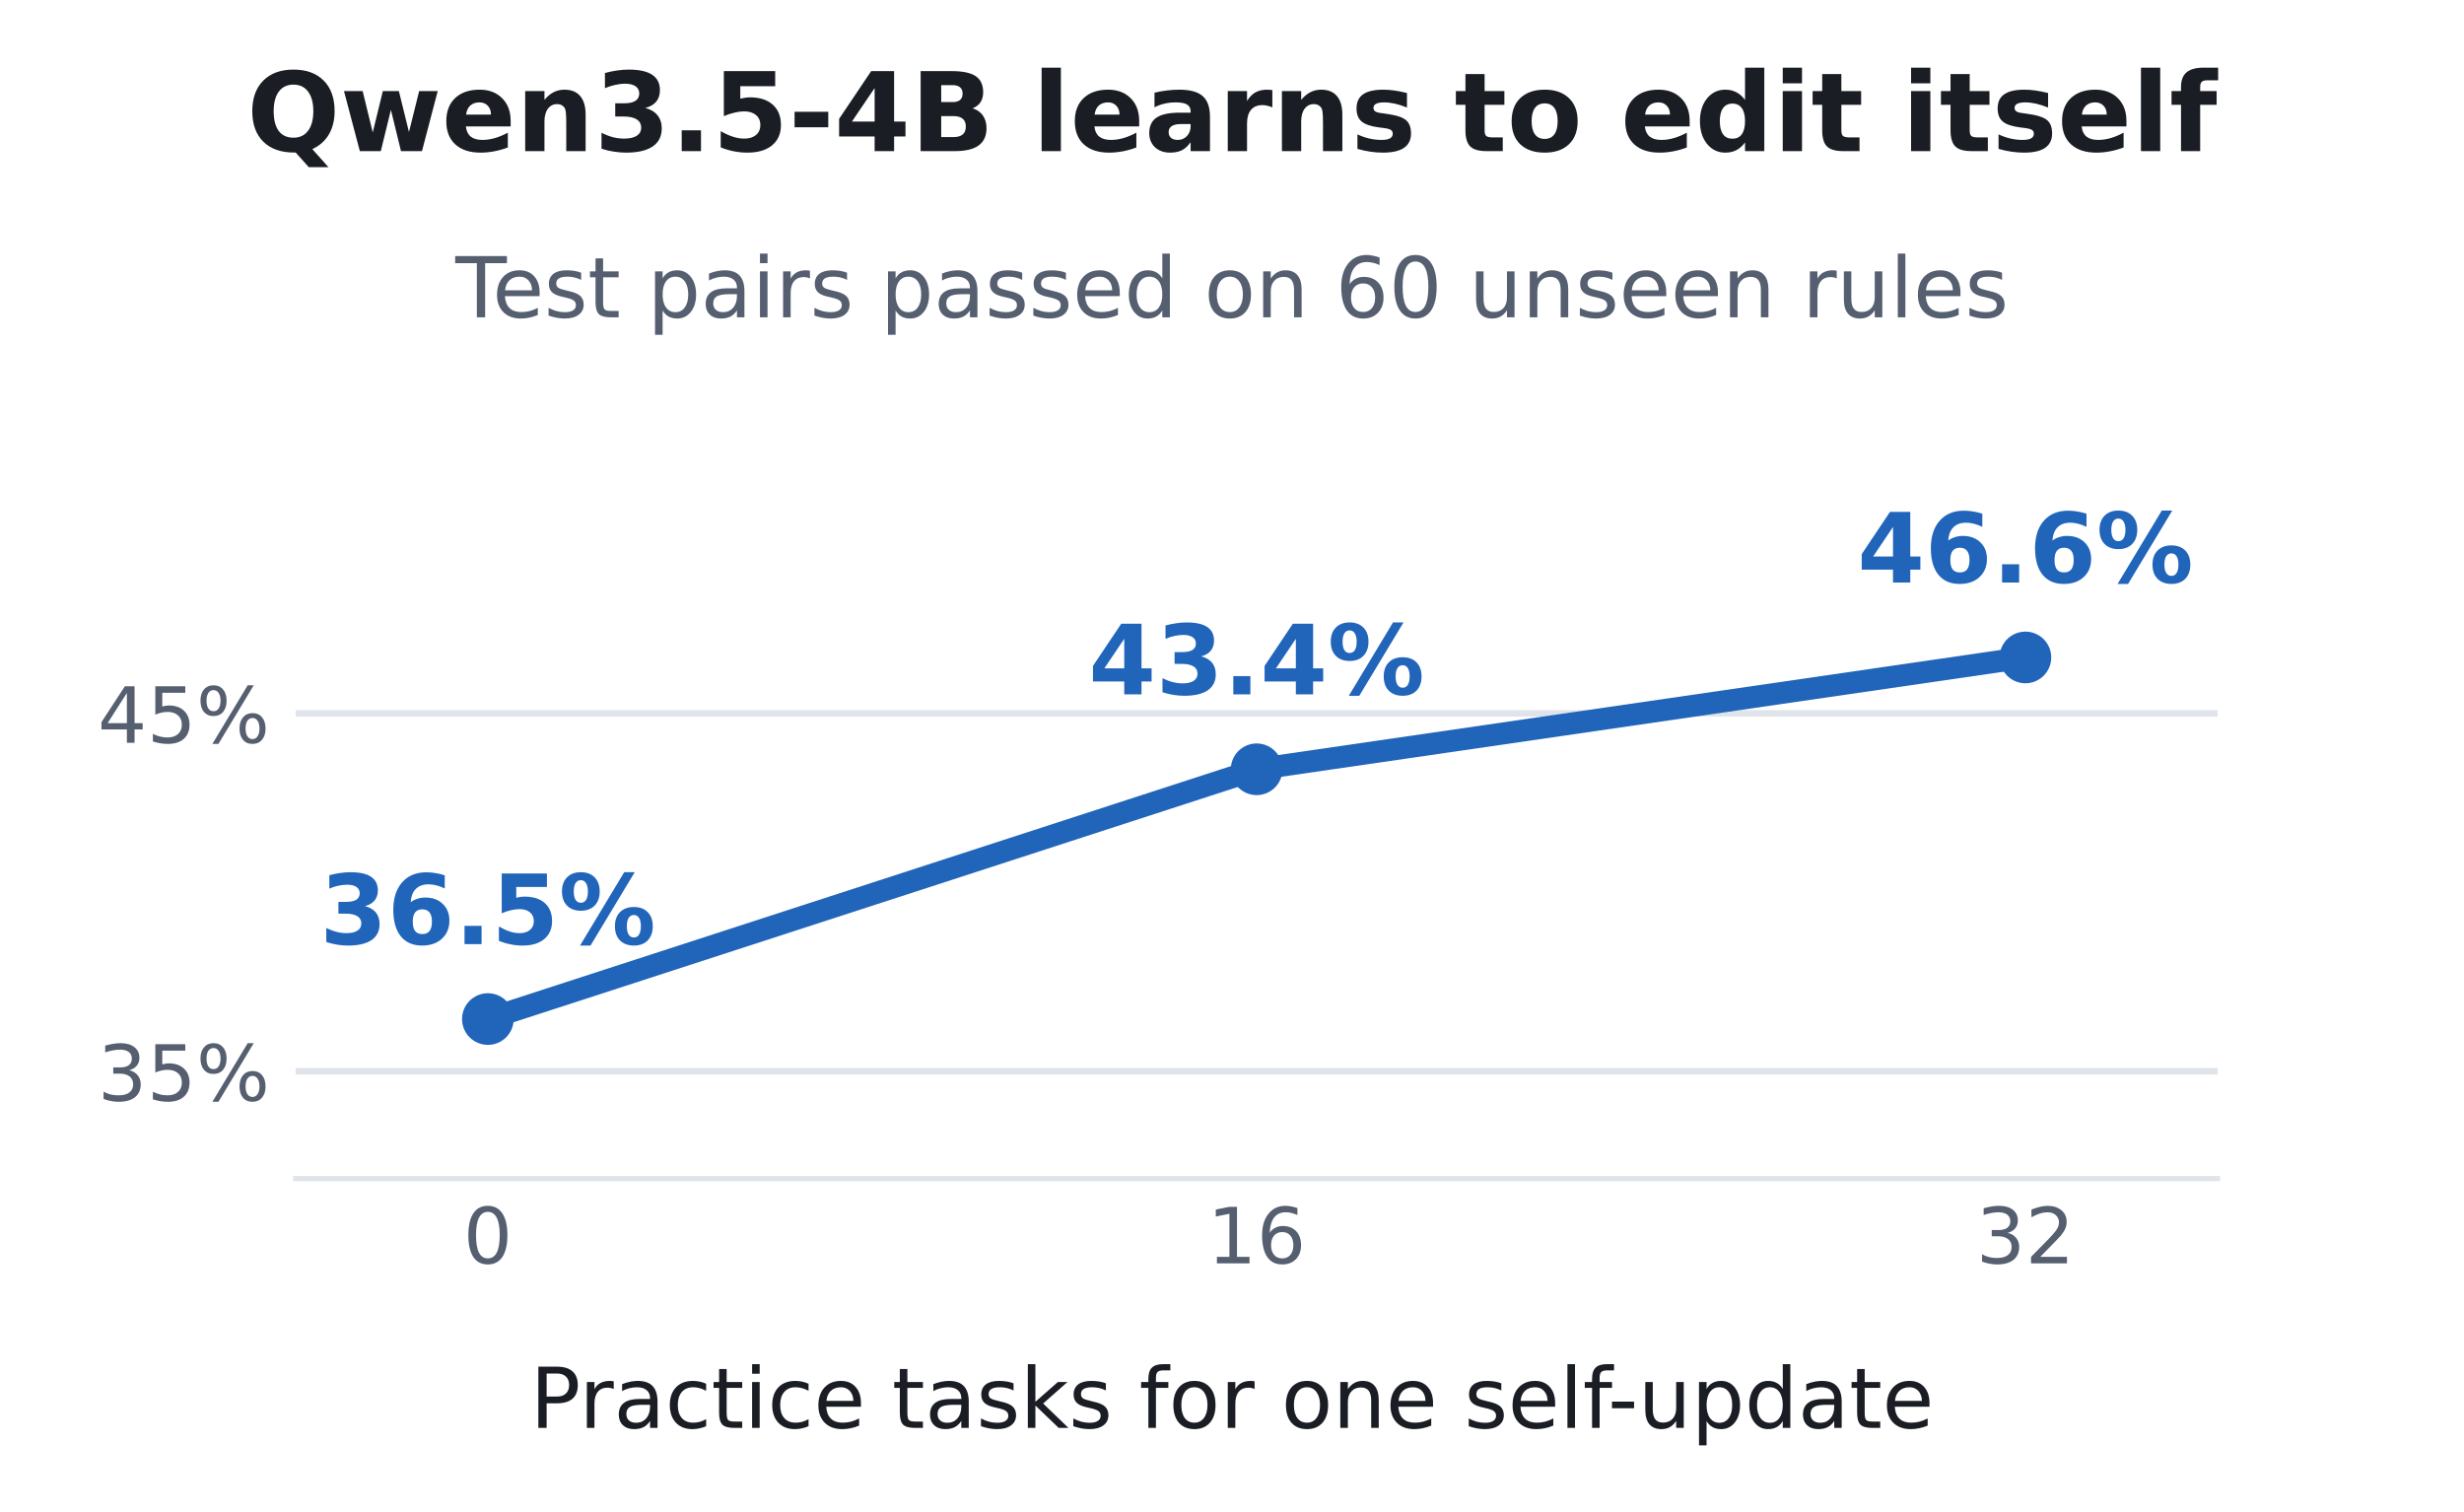
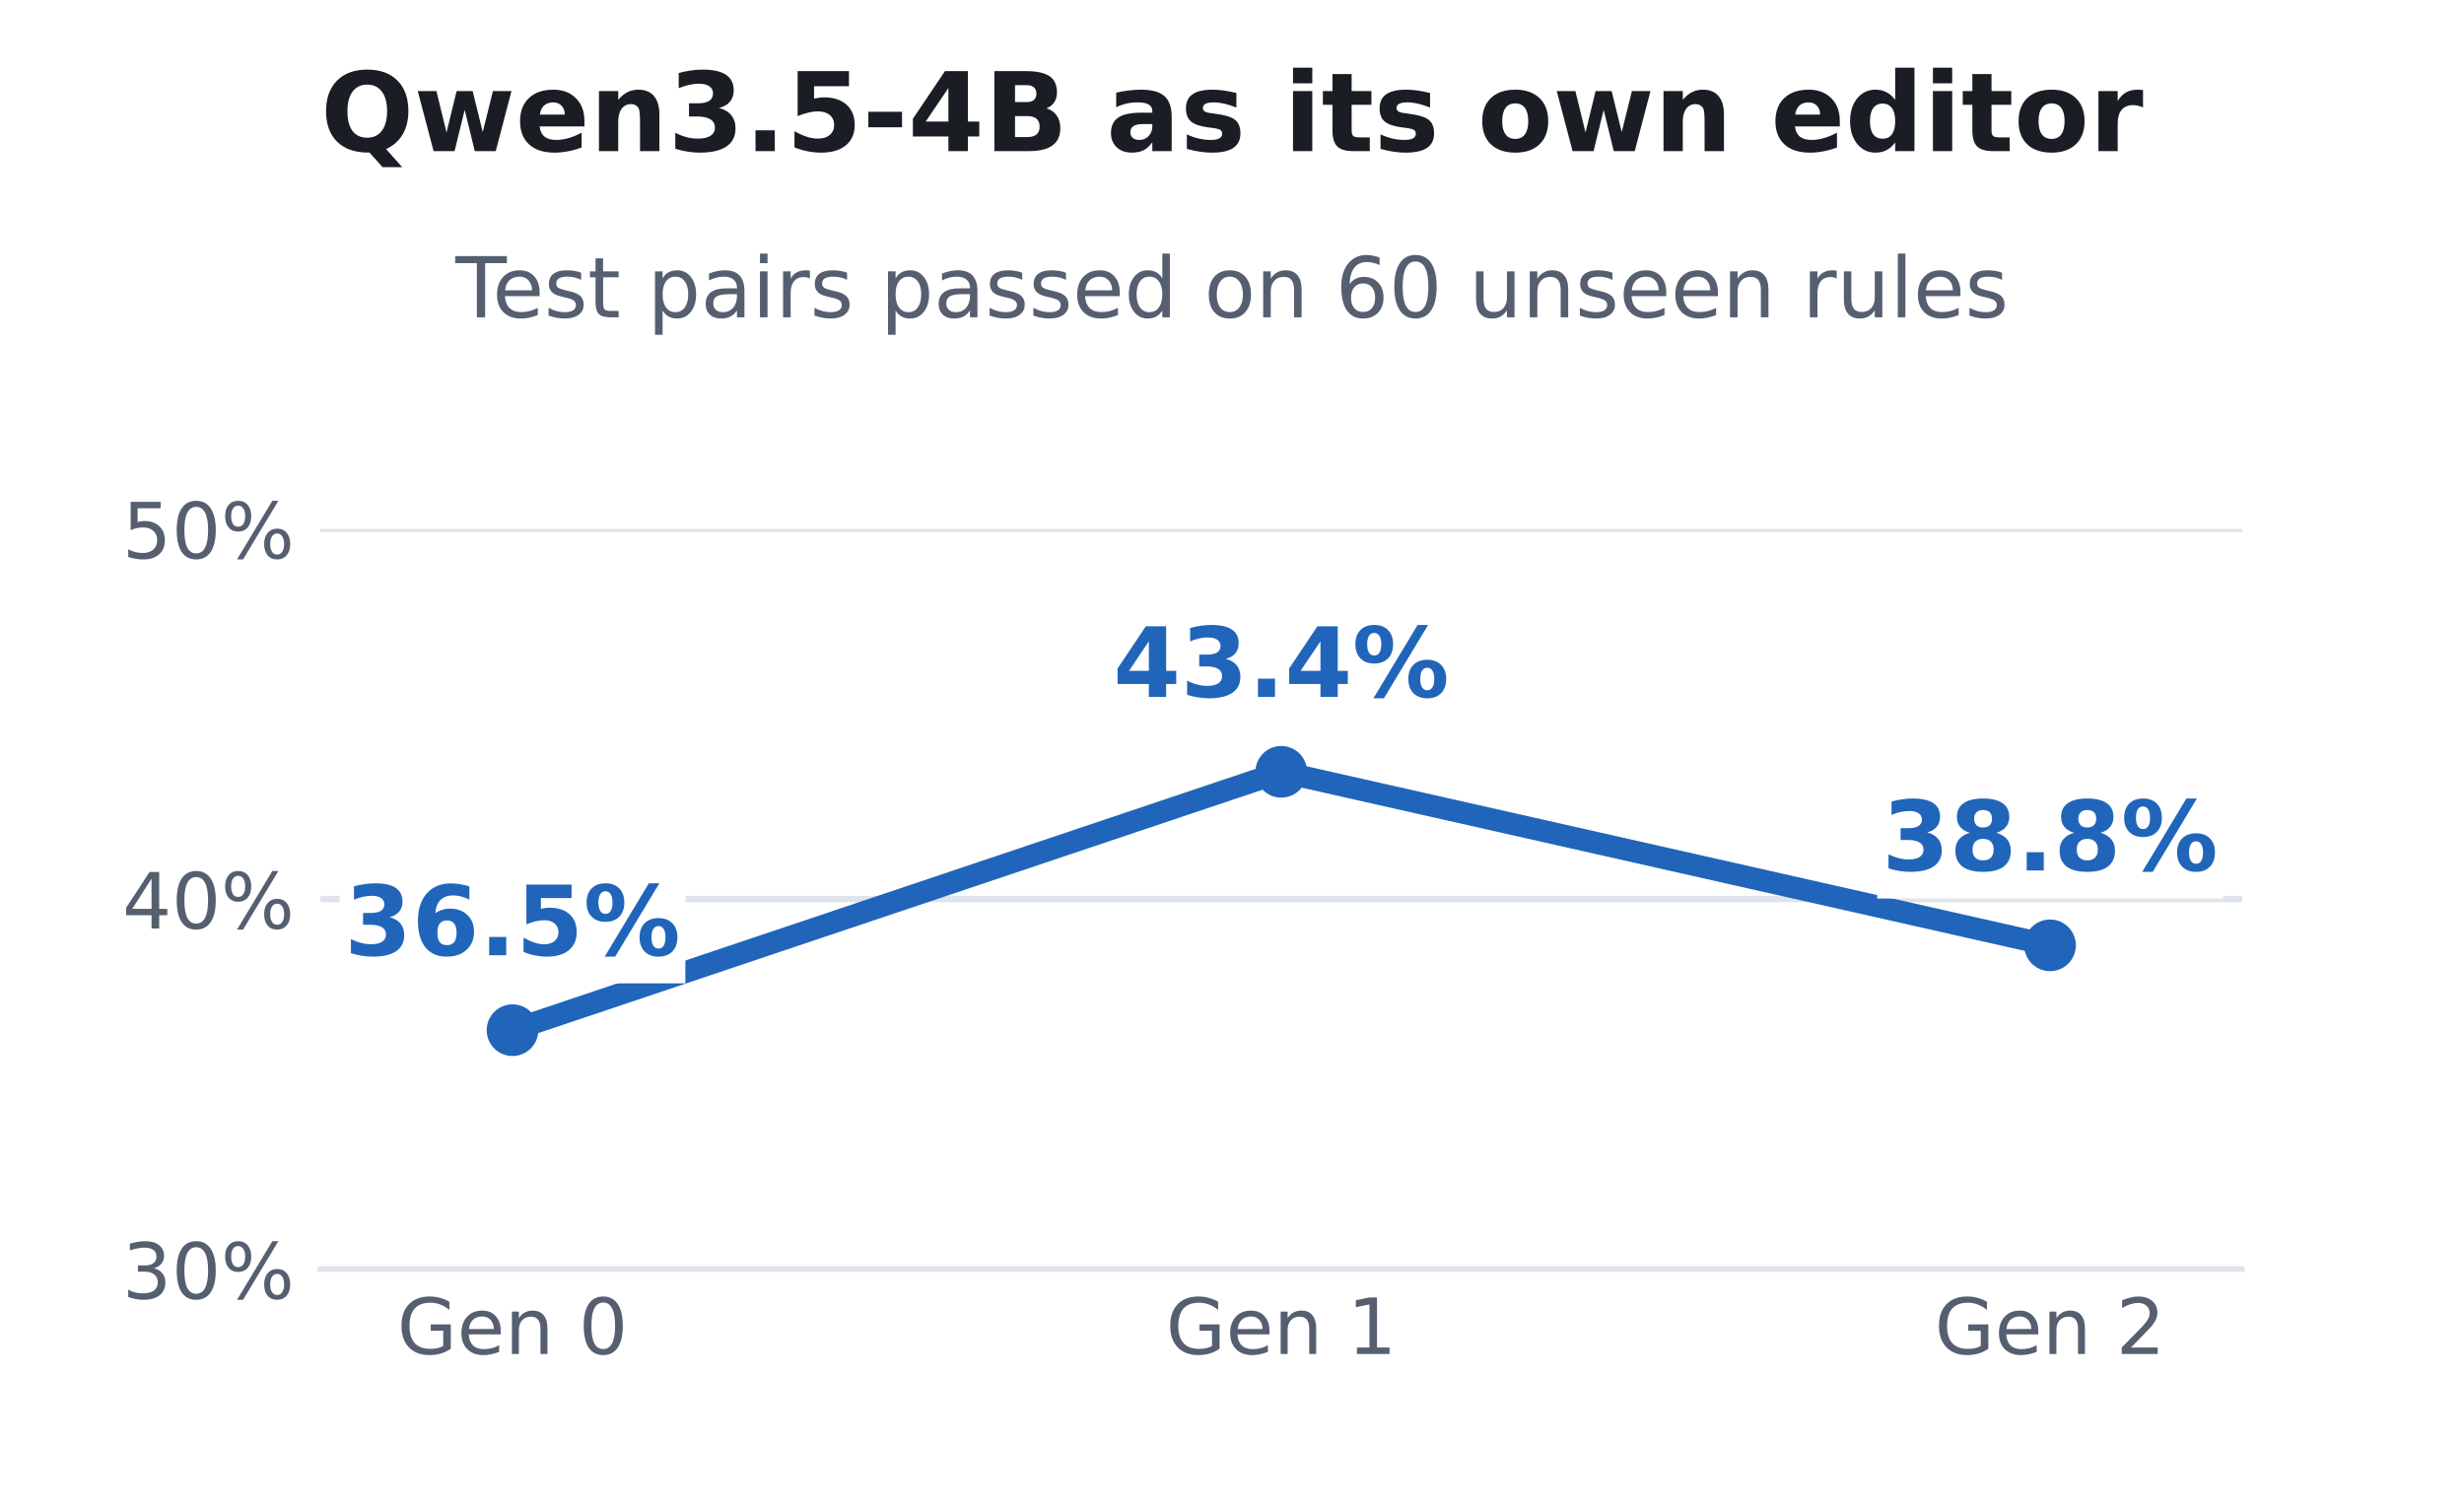
<svg xmlns="http://www.w3.org/2000/svg" xmlns:xlink="http://www.w3.org/1999/xlink" width="381.6pt" height="234pt" viewBox="0 0 381.6 234" version="1.1">
  <style>@media(prefers-color-scheme:dark){:root{--c0:#e6e9ee;--c1:#acb6c4;--c2:#343d48;--c3:#68a6ff;--c4:#a0aab7;--c5:#121418;}}</style>
  <defs>
    <style type="text/css">*{stroke-linejoin: round; stroke-linecap: butt}</style>
  </defs>
  <g id="figure_1">
    <g id="patch_1">
      <path d="M 0 234 L 381.6 234 L 381.6 0 L 0 0 z " style="fill: var(--c5,#ffffff)" />
    </g>
    <g id="axes_1">
      <g id="patch_2">
-         <path d="M 45.792 182.52 L 343.44 182.52 L 343.44 77.22 L 45.792 77.22 z " style="fill: var(--c5,#ffffff)" />
+         <path d="M 49.608 196.56 L 347.256 196.56 L 347.256 81.9 L 49.608 81.9 z " style="fill: var(--c5,#ffffff)" />
      </g>
      <g id="matplotlib.axis_1">
        <g id="xtick_1">
          <g id="line2d_1" />
          <g id="text_1">
-             <text style="font-size: 12px; font-family: 'DejaVu Sans', 'Arial', 'Bitstream Vera Sans', 'Computer Modern Sans Serif', 'Lucida Grande', 'Verdana', 'Geneva', 'Lucid', 'Helvetica', 'Avant Garde', sans-serif; text-anchor: middle; fill: var(--c1,#555f70)" x="75.557" y="195.637" transform="rotate(-0 75.5568 195.6372)">0</text>
+             <text style="font-size: 12px; font-family: 'DejaVu Sans', 'Arial', 'Bitstream Vera Sans', 'Computer Modern Sans Serif', 'Lucida Grande', 'Verdana', 'Geneva', 'Lucid', 'Helvetica', 'Avant Garde', sans-serif; text-anchor: middle; fill: var(--c1,#555f70)" x="79.373" y="209.677" transform="rotate(-0 79.3728 209.6772)">Gen 0</text>
          </g>
        </g>
        <g id="xtick_2">
          <g id="line2d_2" />
          <g id="text_2">
-             <text style="font-size: 12px; font-family: 'DejaVu Sans', 'Arial', 'Bitstream Vera Sans', 'Computer Modern Sans Serif', 'Lucida Grande', 'Verdana', 'Geneva', 'Lucid', 'Helvetica', 'Avant Garde', sans-serif; text-anchor: middle; fill: var(--c1,#555f70)" x="194.616" y="195.637" transform="rotate(-0 194.616 195.6372)">16</text>
+             <text style="font-size: 12px; font-family: 'DejaVu Sans', 'Arial', 'Bitstream Vera Sans', 'Computer Modern Sans Serif', 'Lucida Grande', 'Verdana', 'Geneva', 'Lucid', 'Helvetica', 'Avant Garde', sans-serif; text-anchor: middle; fill: var(--c1,#555f70)" x="198.432" y="209.677" transform="rotate(-0 198.432 209.6772)">Gen 1</text>
          </g>
        </g>
        <g id="xtick_3">
          <g id="line2d_3" />
          <g id="text_3">
-             <text style="font-size: 12px; font-family: 'DejaVu Sans', 'Arial', 'Bitstream Vera Sans', 'Computer Modern Sans Serif', 'Lucida Grande', 'Verdana', 'Geneva', 'Lucid', 'Helvetica', 'Avant Garde', sans-serif; text-anchor: middle; fill: var(--c1,#555f70)" x="313.675" y="195.637" transform="rotate(-0 313.6752 195.6372)">32</text>
+             <text style="font-size: 12px; font-family: 'DejaVu Sans', 'Arial', 'Bitstream Vera Sans', 'Computer Modern Sans Serif', 'Lucida Grande', 'Verdana', 'Geneva', 'Lucid', 'Helvetica', 'Avant Garde', sans-serif; text-anchor: middle; fill: var(--c1,#555f70)" x="317.491" y="209.677" transform="rotate(-0 317.4912 209.6772)">Gen 2</text>
          </g>
        </g>
      </g>
      <g id="matplotlib.axis_2">
        <g id="ytick_1">
          <g id="line2d_4">
-             <path d="M 45.792 165.894 L 343.44 165.894 " clip-path="url(#ped5800243e)" style="fill: none; stroke: var(--c2,#dfe4ea); stroke-linecap: square" />
+             <path d="M 49.608 196.56 L 347.256 196.56 " clip-path="url(#p7d44524940)" style="fill: none; stroke: var(--c2,#dfe4ea); stroke-linecap: square" />
          </g>
          <g id="line2d_5" />
          <g id="text_4">
-             <text style="font-size: 12px; font-family: 'DejaVu Sans', 'Arial', 'Bitstream Vera Sans', 'Computer Modern Sans Serif', 'Lucida Grande', 'Verdana', 'Geneva', 'Lucid', 'Helvetica', 'Avant Garde', sans-serif; text-anchor: end; fill: var(--c1,#555f70)" x="41.792" y="170.452" transform="rotate(-0 41.792 170.4523)">35%</text>
+             <text style="font-size: 12px; font-family: 'DejaVu Sans', 'Arial', 'Bitstream Vera Sans', 'Computer Modern Sans Serif', 'Lucida Grande', 'Verdana', 'Geneva', 'Lucid', 'Helvetica', 'Avant Garde', sans-serif; text-anchor: end; fill: var(--c1,#555f70)" x="45.608" y="201.119" transform="rotate(-0 45.608 201.1186)">30%</text>
          </g>
        </g>
        <g id="ytick_2">
          <g id="line2d_6">
-             <path d="M 45.792 110.473 L 343.44 110.473 " clip-path="url(#ped5800243e)" style="fill: none; stroke: var(--c2,#dfe4ea); stroke-linecap: square" />
+             <path d="M 49.608 139.23 L 347.256 139.23 " clip-path="url(#p7d44524940)" style="fill: none; stroke: var(--c2,#dfe4ea); stroke-linecap: square" />
          </g>
          <g id="line2d_7" />
          <g id="text_5">
-             <text style="font-size: 12px; font-family: 'DejaVu Sans', 'Arial', 'Bitstream Vera Sans', 'Computer Modern Sans Serif', 'Lucida Grande', 'Verdana', 'Geneva', 'Lucid', 'Helvetica', 'Avant Garde', sans-serif; text-anchor: end; fill: var(--c1,#555f70)" x="41.792" y="115.031" transform="rotate(-0 41.792 115.0312)">45%</text>
+             <text style="font-size: 12px; font-family: 'DejaVu Sans', 'Arial', 'Bitstream Vera Sans', 'Computer Modern Sans Serif', 'Lucida Grande', 'Verdana', 'Geneva', 'Lucid', 'Helvetica', 'Avant Garde', sans-serif; text-anchor: end; fill: var(--c1,#555f70)" x="45.608" y="143.789" transform="rotate(-0 45.608 143.7886)">40%</text>
+           </g>
+         </g>
+         <g id="ytick_3">
+           <g id="line2d_8">
+             <path d="M 49.608 81.9 L 347.256 81.9 " clip-path="url(#p7d44524940)" style="fill: none; stroke: var(--c2,#dfe4ea); stroke-linecap: square" />
+           </g>
+           <g id="line2d_9" />
+           <g id="text_6">
+             <text style="font-size: 12px; font-family: 'DejaVu Sans', 'Arial', 'Bitstream Vera Sans', 'Computer Modern Sans Serif', 'Lucida Grande', 'Verdana', 'Geneva', 'Lucid', 'Helvetica', 'Avant Garde', sans-serif; text-anchor: end; fill: var(--c1,#555f70)" x="45.608" y="86.459" transform="rotate(-0 45.608 86.45859)">50%</text>
          </g>
        </g>
      </g>
      <g id="patch_3">
-         <path d="M 45.792 182.52 L 343.44 182.52 " style="fill: none; stroke: var(--c2,#dfe4ea); stroke-width: 0.8; stroke-linejoin: miter; stroke-linecap: square" />
+         <path d="M 49.608 196.56 L 347.256 196.56 " style="fill: none; stroke: var(--c2,#dfe4ea); stroke-width: 0.8; stroke-linejoin: miter; stroke-linecap: square" />
      </g>
-       <g id="line2d_8">
-         <path d="M 75.557 157.811 L 194.616 119.132 L 313.675 101.813 " clip-path="url(#ped5800243e)" style="fill: none; stroke: var(--c3,#2065ba); stroke-width: 3.4; stroke-linecap: round" />
+       <g id="line2d_10">
+         <path d="M 79.373 159.534 L 198.432 119.523 L 317.491 146.396 " clip-path="url(#p7d44524940)" style="fill: none; stroke: var(--c3,#2065ba); stroke-width: 3.4; stroke-linecap: round" />
        <defs>
          <path id="m2b3af30309" d="M 0 3.5 C 0.928 3.5 1.819 3.131 2.475 2.475 C 3.131 1.819 3.5 0.928 3.5 0 C 3.5 -0.928 3.131 -1.819 2.475 -2.475 C 1.819 -3.131 0.928 -3.5 0 -3.5 C -0.928 -3.5 -1.819 -3.131 -2.475 -2.475 C -3.131 -1.819 -3.5 -0.928 -3.5 0 C -3.5 0.928 -3.131 1.819 -2.475 2.475 C -1.819 3.131 -0.928 3.5 0 3.5 z " style="stroke: var(--c3,#2065ba)" />
        </defs>
-         <g clip-path="url(#ped5800243e)">
-           <use xlink:href="#m2b3af30309" x="75.557" y="157.811" style="fill: var(--c3,#2065ba); stroke: var(--c3,#2065ba)" />
-           <use xlink:href="#m2b3af30309" x="194.616" y="119.132" style="fill: var(--c3,#2065ba); stroke: var(--c3,#2065ba)" />
-           <use xlink:href="#m2b3af30309" x="313.675" y="101.813" style="fill: var(--c3,#2065ba); stroke: var(--c3,#2065ba)" />
+         <g clip-path="url(#p7d44524940)">
+           <use xlink:href="#m2b3af30309" x="79.373" y="159.534" style="fill: var(--c3,#2065ba); stroke: var(--c3,#2065ba)" />
+           <use xlink:href="#m2b3af30309" x="198.432" y="119.523" style="fill: var(--c3,#2065ba); stroke: var(--c3,#2065ba)" />
+           <use xlink:href="#m2b3af30309" x="317.491" y="146.396" style="fill: var(--c3,#2065ba); stroke: var(--c3,#2065ba)" />
        </g>
      </g>
-       <g id="text_6">
-         <text style="font-weight: 700; font-size: 15px; font-family: 'DejaVu Sans', 'Arial', 'Bitstream Vera Sans', 'Computer Modern Sans Serif', 'Lucida Grande', 'Verdana', 'Geneva', 'Lucid', 'Helvetica', 'Avant Garde', sans-serif; text-anchor: middle; fill: var(--c3,#2065ba)" x="75.557" y="146.208" transform="rotate(-0 75.5568 146.2079)">36.5%</text>
-       </g>
      <g id="text_7">
-         <text style="font-weight: 700; font-size: 15px; font-family: 'DejaVu Sans', 'Arial', 'Bitstream Vera Sans', 'Computer Modern Sans Serif', 'Lucida Grande', 'Verdana', 'Geneva', 'Lucid', 'Helvetica', 'Avant Garde', sans-serif; text-anchor: middle; fill: var(--c3,#2065ba)" x="194.616" y="107.529" transform="rotate(-0 194.616 107.5287)">43.4%</text>
+         <g id="patch_4">
+           <path d="M 52.604 152.284 L 106.142 152.284 L 106.142 135.784 L 52.604 135.784 z " style="fill: var(--c5,#ffffff)" />
+         </g>
+         <text style="font-weight: 700; font-size: 15px; font-family: 'DejaVu Sans', 'Arial', 'Bitstream Vera Sans', 'Computer Modern Sans Serif', 'Lucida Grande', 'Verdana', 'Geneva', 'Lucid', 'Helvetica', 'Avant Garde', sans-serif; text-anchor: middle; fill: var(--c3,#2065ba)" x="79.373" y="147.931" transform="rotate(-0 79.3728 147.9309)">36.5%</text>
      </g>
      <g id="text_8">
-         <text style="font-weight: 700; font-size: 15px; font-family: 'DejaVu Sans', 'Arial', 'Bitstream Vera Sans', 'Computer Modern Sans Serif', 'Lucida Grande', 'Verdana', 'Geneva', 'Lucid', 'Helvetica', 'Avant Garde', sans-serif; text-anchor: middle; fill: var(--c3,#2065ba)" x="313.675" y="90.21" transform="rotate(-0 313.6752 90.20958)">46.6%</text>
+         <g id="patch_5">
+           <path d="M 171.663 112.273 L 225.201 112.273 L 225.201 95.773 L 171.663 95.773 z " style="fill: var(--c5,#ffffff)" />
+         </g>
+         <text style="font-weight: 700; font-size: 15px; font-family: 'DejaVu Sans', 'Arial', 'Bitstream Vera Sans', 'Computer Modern Sans Serif', 'Lucida Grande', 'Verdana', 'Geneva', 'Lucid', 'Helvetica', 'Avant Garde', sans-serif; text-anchor: middle; fill: var(--c3,#2065ba)" x="198.432" y="107.919" transform="rotate(-0 198.432 107.9193)">43.4%</text>
+       </g>
+       <g id="text_9">
+         <g id="patch_6">
+           <path d="M 290.722 139.146 L 344.26 139.146 L 344.26 122.646 L 290.722 122.646 z " style="fill: var(--c5,#ffffff)" />
+         </g>
+         <text style="font-weight: 700; font-size: 15px; font-family: 'DejaVu Sans', 'Arial', 'Bitstream Vera Sans', 'Computer Modern Sans Serif', 'Lucida Grande', 'Verdana', 'Geneva', 'Lucid', 'Helvetica', 'Avant Garde', sans-serif; text-anchor: middle; fill: var(--c3,#2065ba)" x="317.491" y="134.793" transform="rotate(-0 317.4912 134.7927)">38.8%</text>
      </g>
    </g>
-     <g id="text_9">
-       <text style="font-weight: 700; font-size: 17px; font-family: 'DejaVu Sans', 'Arial', 'Bitstream Vera Sans', 'Computer Modern Sans Serif', 'Lucida Grande', 'Verdana', 'Geneva', 'Lucid', 'Helvetica', 'Avant Garde', sans-serif; text-anchor: middle; fill: var(--c0,#1a1e24)" x="190.8" y="23.4" transform="rotate(-0 190.8 23.4)">Qwen3.5-4B learns to edit itself</text>
-     </g>
    <g id="text_10">
-       <text style="font-size: 13px; font-family: 'DejaVu Sans', 'Arial', 'Bitstream Vera Sans', 'Computer Modern Sans Serif', 'Lucida Grande', 'Verdana', 'Geneva', 'Lucid', 'Helvetica', 'Avant Garde', sans-serif; text-anchor: middle; fill: var(--c1,#555f70)" x="190.8" y="49.14" transform="rotate(-0 190.8 49.14)">Test pairs passed on 60 unseen rules</text>
+       <text style="font-weight: 700; font-size: 17px; font-family: 'DejaVu Sans', 'Arial', 'Bitstream Vera Sans', 'Computer Modern Sans Serif', 'Lucida Grande', 'Verdana', 'Geneva', 'Lucid', 'Helvetica', 'Avant Garde', sans-serif; text-anchor: middle; fill: var(--c0,#1a1e24)" x="190.8" y="23.4" transform="rotate(-0 190.8 23.4)">Qwen3.5-4B as its own editor</text>
    </g>
    <g id="text_11">
-       <text style="font-size: 13px; font-family: 'DejaVu Sans', 'Arial', 'Bitstream Vera Sans', 'Computer Modern Sans Serif', 'Lucida Grande', 'Verdana', 'Geneva', 'Lucid', 'Helvetica', 'Avant Garde', sans-serif; text-anchor: middle; fill: var(--c0,#1a1e24)" x="190.8" y="221.13" transform="rotate(-0 190.8 221.13)">Practice tasks for one self-update</text>
+       <text style="font-size: 13px; font-family: 'DejaVu Sans', 'Arial', 'Bitstream Vera Sans', 'Computer Modern Sans Serif', 'Lucida Grande', 'Verdana', 'Geneva', 'Lucid', 'Helvetica', 'Avant Garde', sans-serif; text-anchor: middle; fill: var(--c1,#555f70)" x="190.8" y="49.14" transform="rotate(-0 190.8 49.14)">Test pairs passed on 60 unseen rules</text>
    </g>
  </g>
  <defs>
-     <clipPath id="ped5800243e">
-       <rect x="45.792" y="77.22" width="297.648" height="105.3" />
+     <clipPath id="p7d44524940">
+       <rect x="49.608" y="81.9" width="297.648" height="114.66" />
    </clipPath>
  </defs>
</svg>
